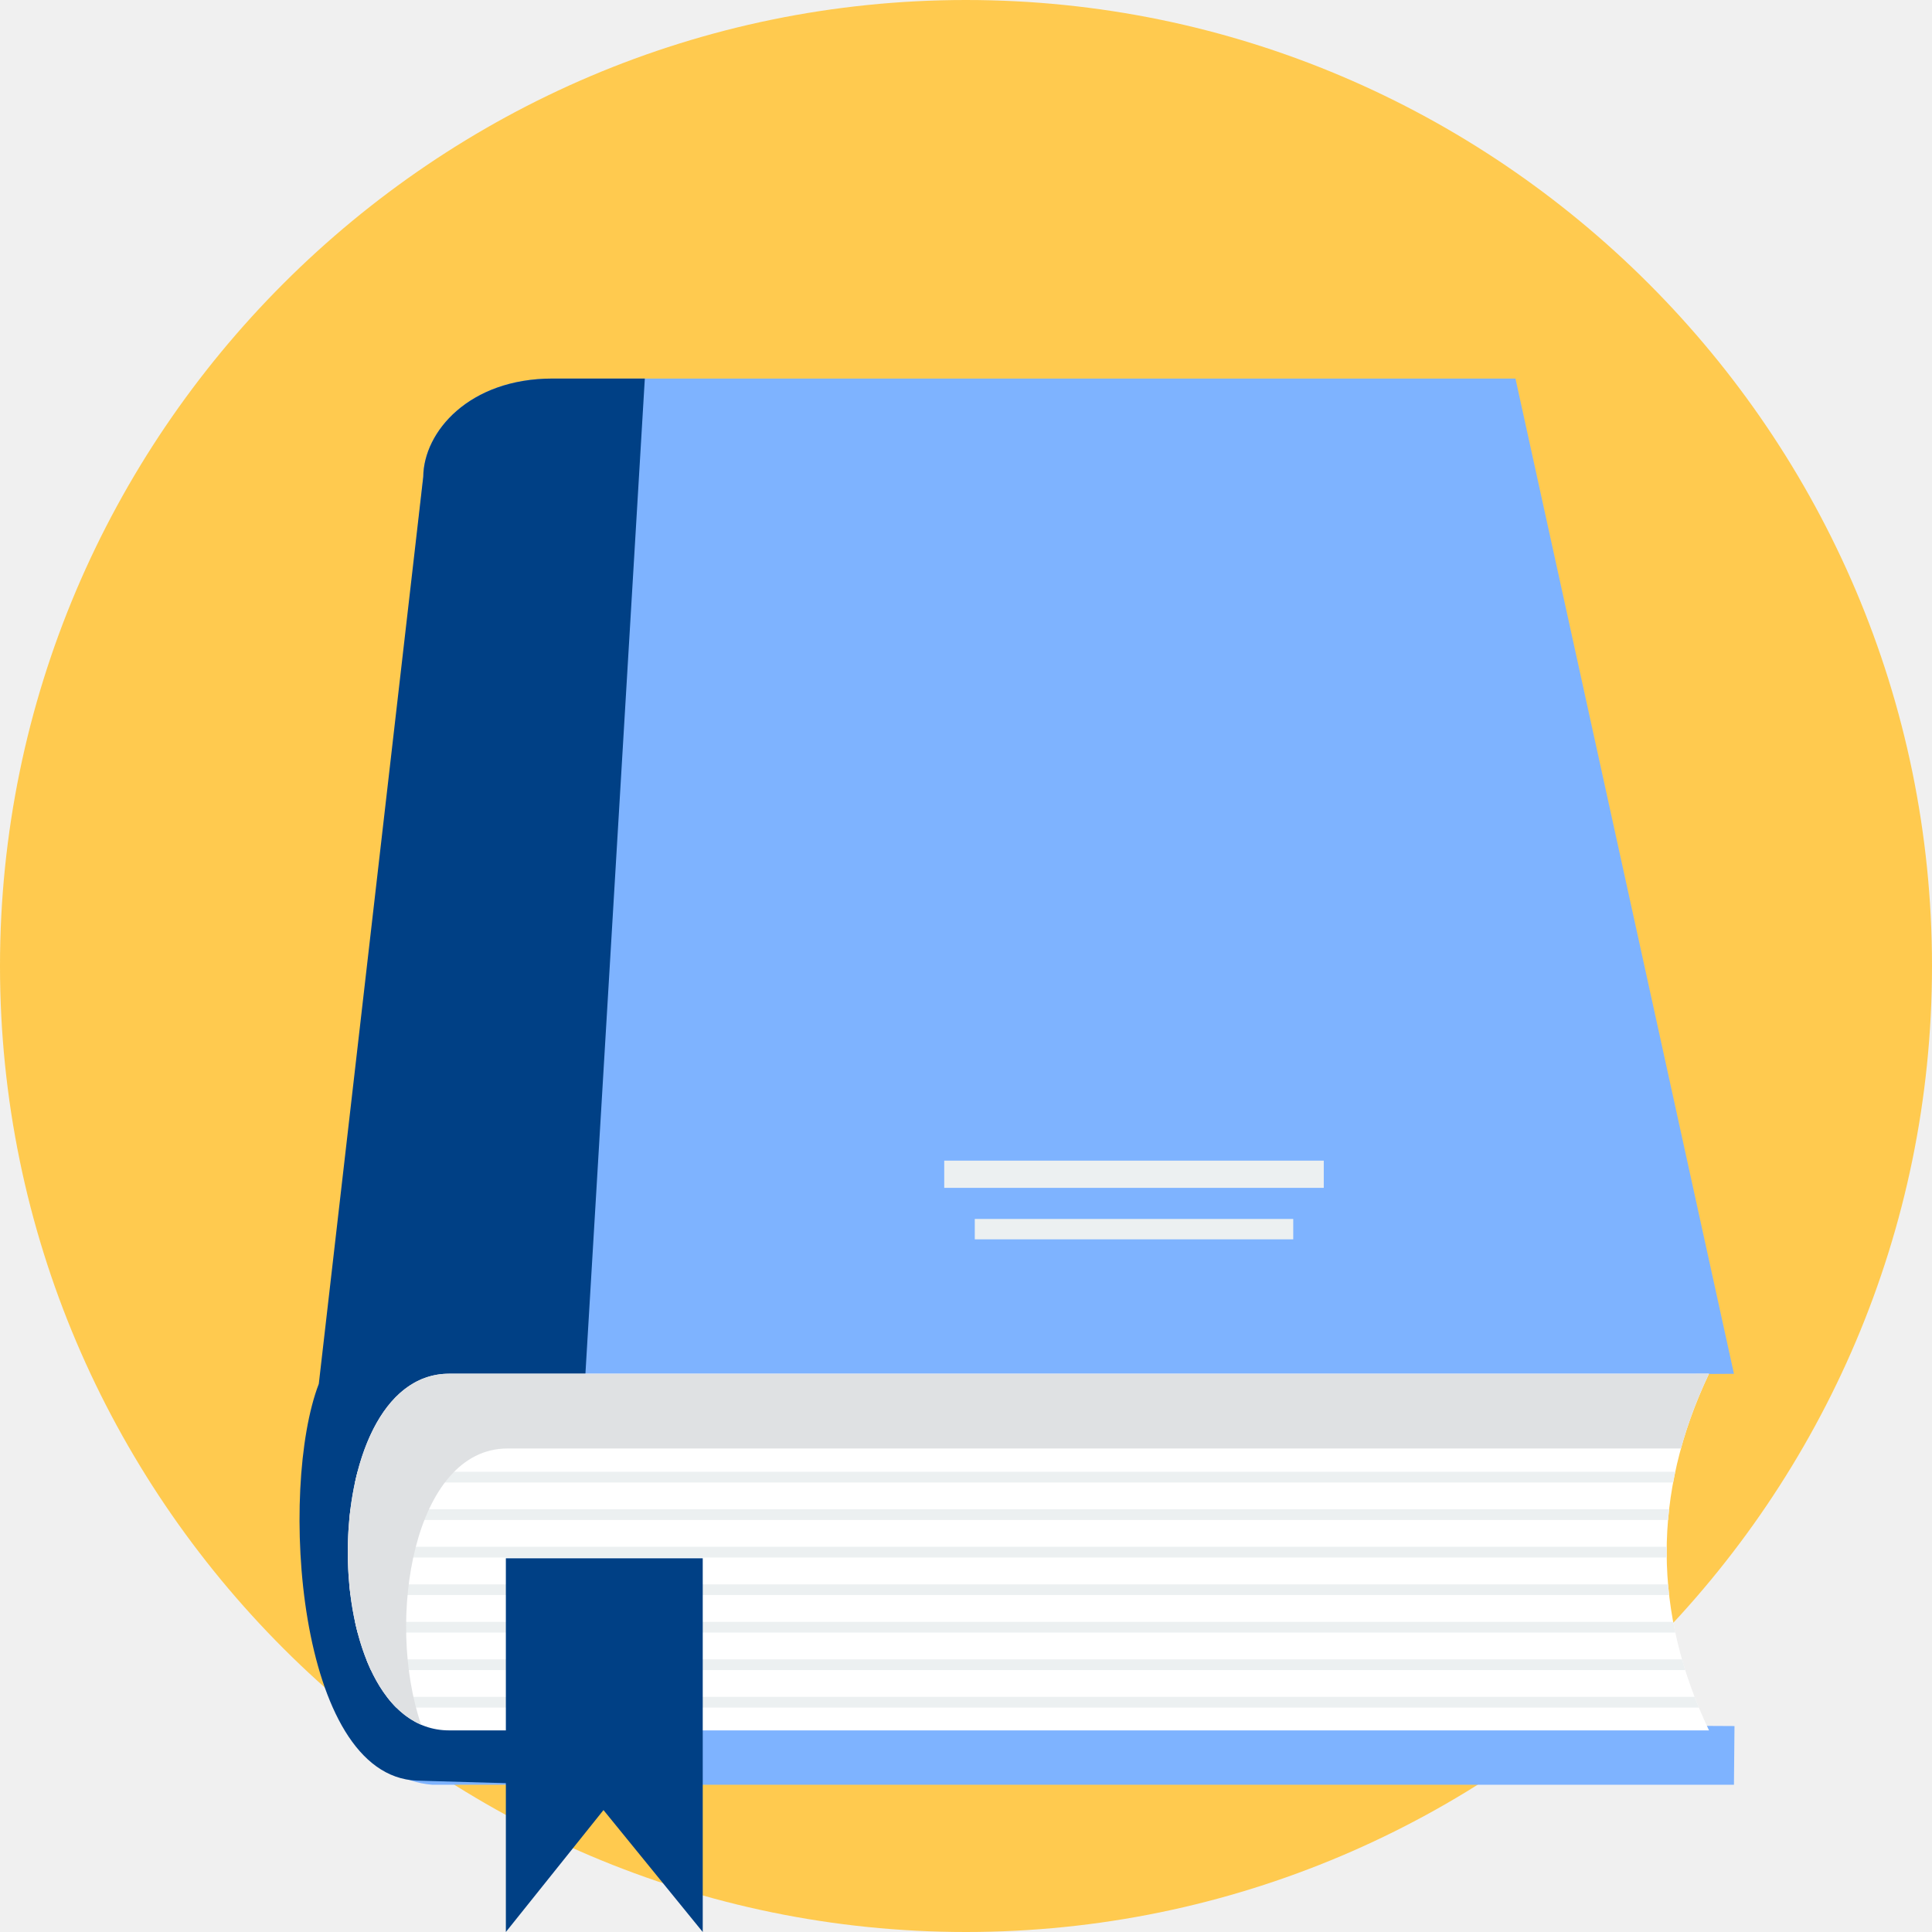
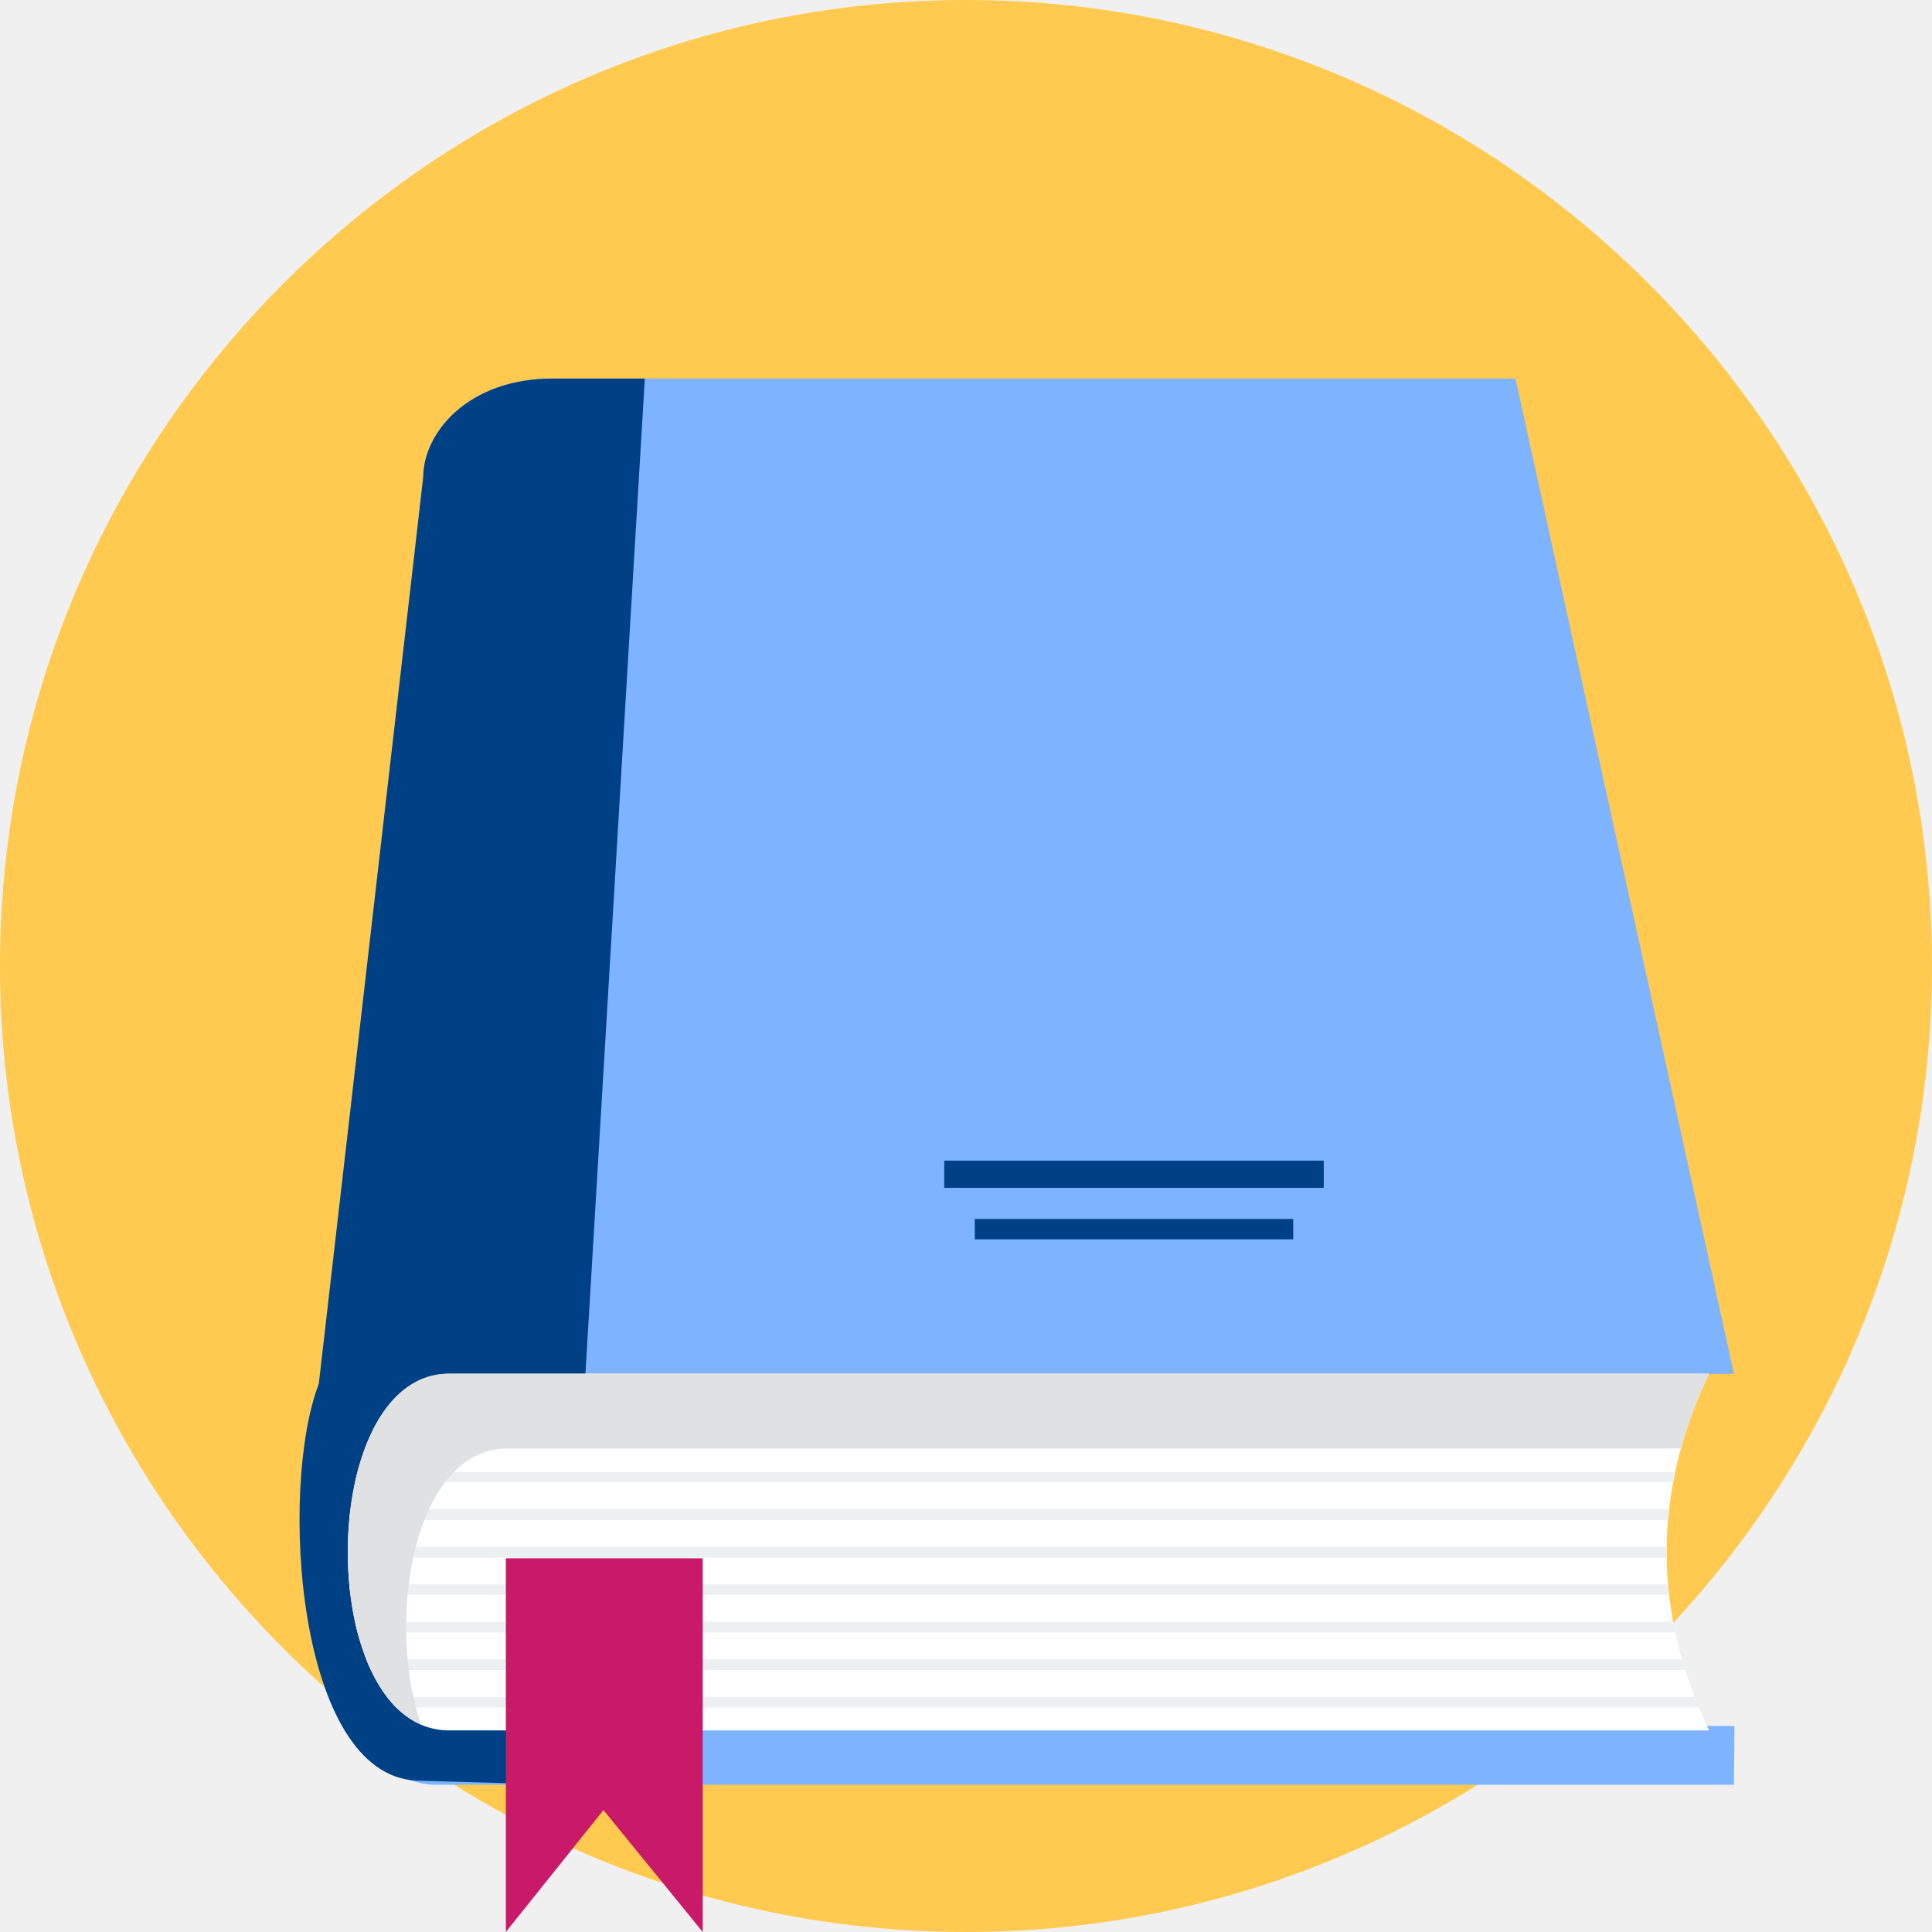
<svg xmlns="http://www.w3.org/2000/svg" version="1.1" id="Layer_1" x="0px" y="0px" viewBox="0 0 512 512" style="enable-background:new 0 0 512 512;" xml:space="preserve">
  <path style="fill:#FFCA4F;" d="M256.001,512C397,512,512,397.001,512,256.001C512,115,397,0,256.001,0C115.001,0,0,115,0,256.001  C0,397.001,115.001,512,256.001,512z" />
  <path style="fill:#7EB3FF;" d="M146.447,100.32h255.168l57.901,263.754l-21.206,0.114l-0.508,93.121l21.856,0.114l-0.143,15.561  H114.584c-32.646-2.614-29.734-62.494-31.48-78.522l29.062-268.12C112.278,114.427,124.292,100.32,146.447,100.32L146.447,100.32z" />
  <path style="fill:#004085;" d="M146.447,100.32h24.438l-22.243,372.664l-38.143-1.097c-31.896-1.253-36.66-77.503-26.013-105.148  l27.681-240.398C112.279,114.427,124.294,100.32,146.447,100.32L146.447,100.32z" />
  <path style="fill:#FFFFFF;" d="M119.026,364.045h333.877c-15.15,31.942-14.757,63.443,0,94.526H119.026  C83.211,458.572,83.216,364.045,119.026,364.045z" />
  <path style="fill:#ECF0F1;" d="M94.749,390.031h349.218c-0.204,0.946-0.392,1.893-0.568,2.837H94.078  C94.287,391.911,94.507,390.962,94.749,390.031L94.749,390.031z M442.333,399.975L442.333,399.975  c-0.11,0.946-0.204,1.892-0.284,2.837H92.555c0.086-0.951,0.194-1.898,0.314-2.837H442.333z M441.699,409.919L441.699,409.919  c-0.014,0.946-0.014,1.891,0,2.837H92.184c-0.014-0.946-0.014-1.891,0-2.837H441.699z M442.054,419.861L442.054,419.861  c0.083,0.949,0.176,1.893,0.284,2.838H92.874c-0.119-0.941-0.224-1.888-0.311-2.838H442.054z M443.405,429.805L443.405,429.805  c0.174,0.944,0.364,1.891,0.568,2.837H94.763c-0.246-0.934-0.466-1.88-0.674-2.837H443.405z M445.748,439.746L445.748,439.746  c0.269,0.946,0.553,1.893,0.851,2.837H98.294c-0.428-0.916-0.838-1.865-1.22-2.837H445.748L445.748,439.746z M449.083,449.69  L449.083,449.69c0.366,0.946,0.745,1.893,1.136,2.837H105.024c-0.872-0.866-1.699-1.816-2.484-2.837H449.083z" />
-   <path style="fill:#004085;" d="M134.059,412.959h52.174V512l-26.304-32.31L134.059,512L134.059,412.959L134.059,412.959z" />
+   <path style="fill:#c91a69;" d="M134.059,412.959h52.174V512l-26.304-32.31L134.059,512L134.059,412.959L134.059,412.959z" />
  <path style="fill:#DFE1E3;" d="M153.961,383.864H422.87h15.333h7.269c1.809-6.567,4.271-13.148,7.401-19.753  c0.008-0.021,0.02-0.044,0.032-0.065H429.04H155.145h-36.121c-33.139,0-35.615,80.947-7.417,93.027  c-9.549-27.879-1.921-73.209,22.878-73.209L153.961,383.864L153.961,383.864z" />
  <g>
-     <path style="fill:#ECF0F1;" d="M250.233,314.794h100.579v-7.213H250.233V314.794z" />
-     <path style="fill:#ECF0F1;" d="M258.329,328.435h84.389v-5.401h-84.389V328.435z" />
+     <path style="fill:#004085;" d="M250.233,314.794h100.579v-7.213H250.233V314.794z" />
+     <path style="fill:#004085;" d="M258.329,328.435h84.389v-5.401h-84.389V328.435z" />
  </g>
  <g>
</g>
  <g>
</g>
  <g>
</g>
  <g>
</g>
  <g>
</g>
  <g>
</g>
  <g>
</g>
  <g>
</g>
  <g>
</g>
  <g>
</g>
  <g>
</g>
  <g>
</g>
  <g>
</g>
  <g>
</g>
  <g>
</g>
</svg>
